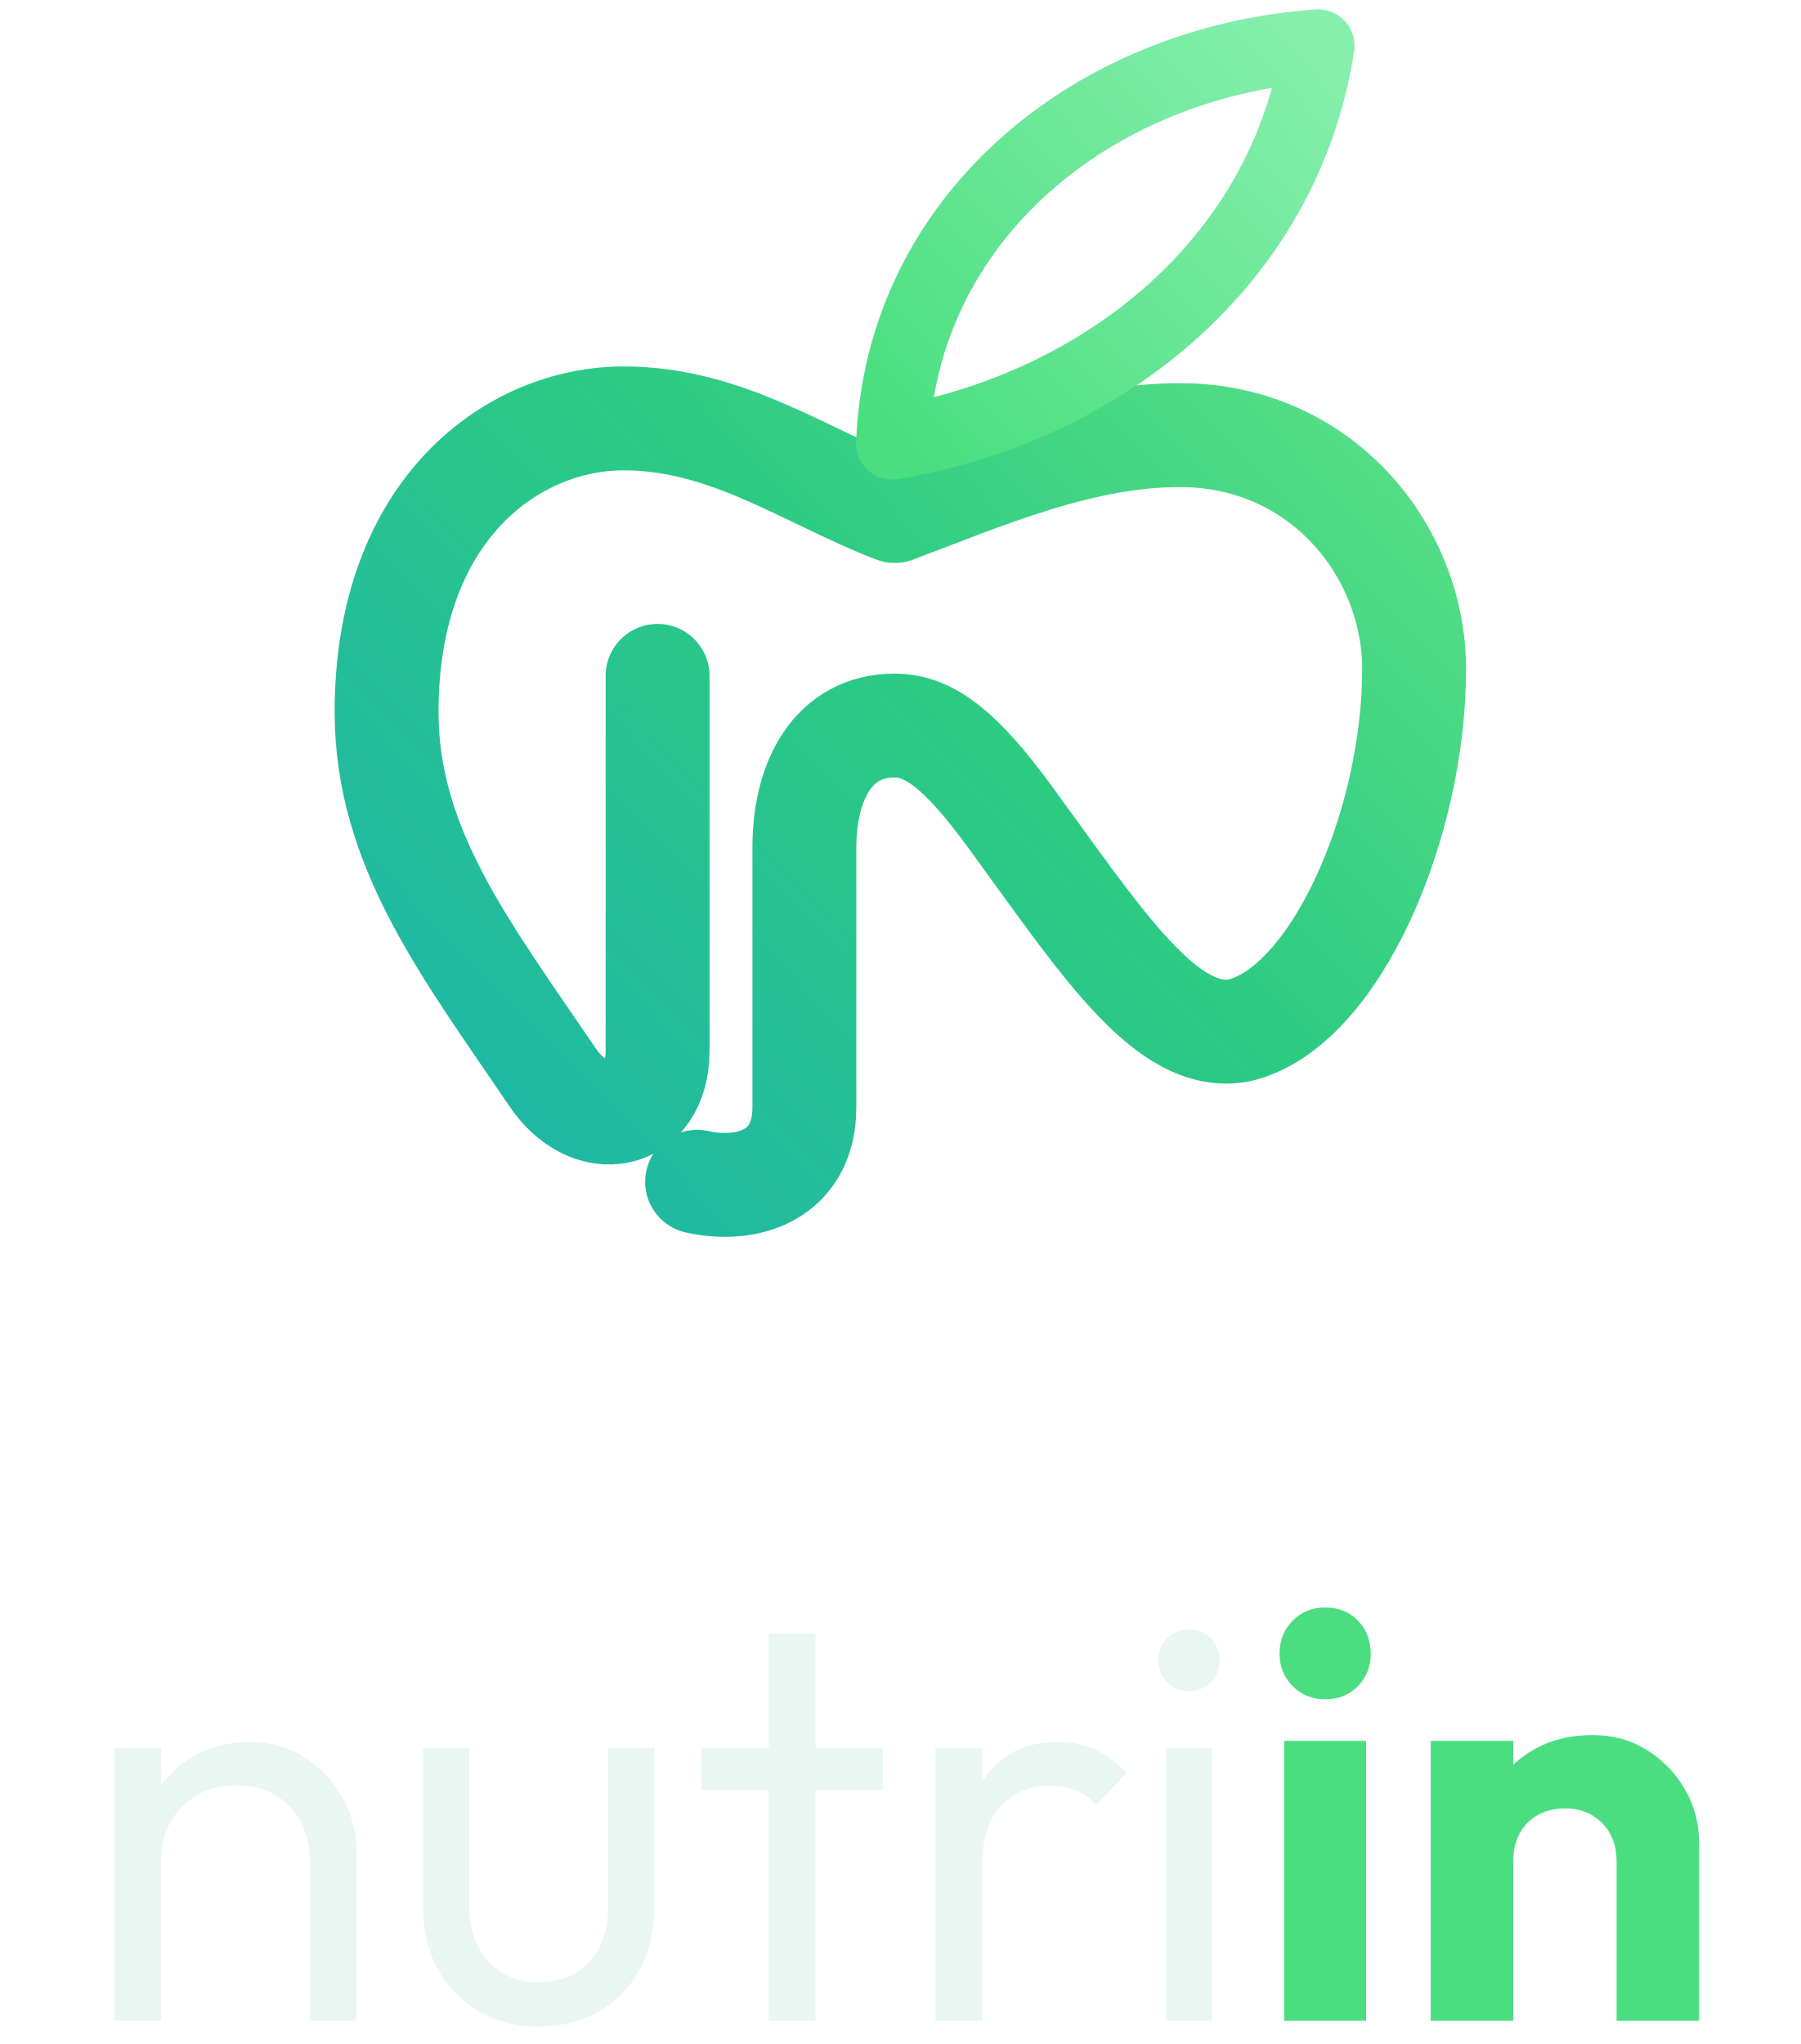
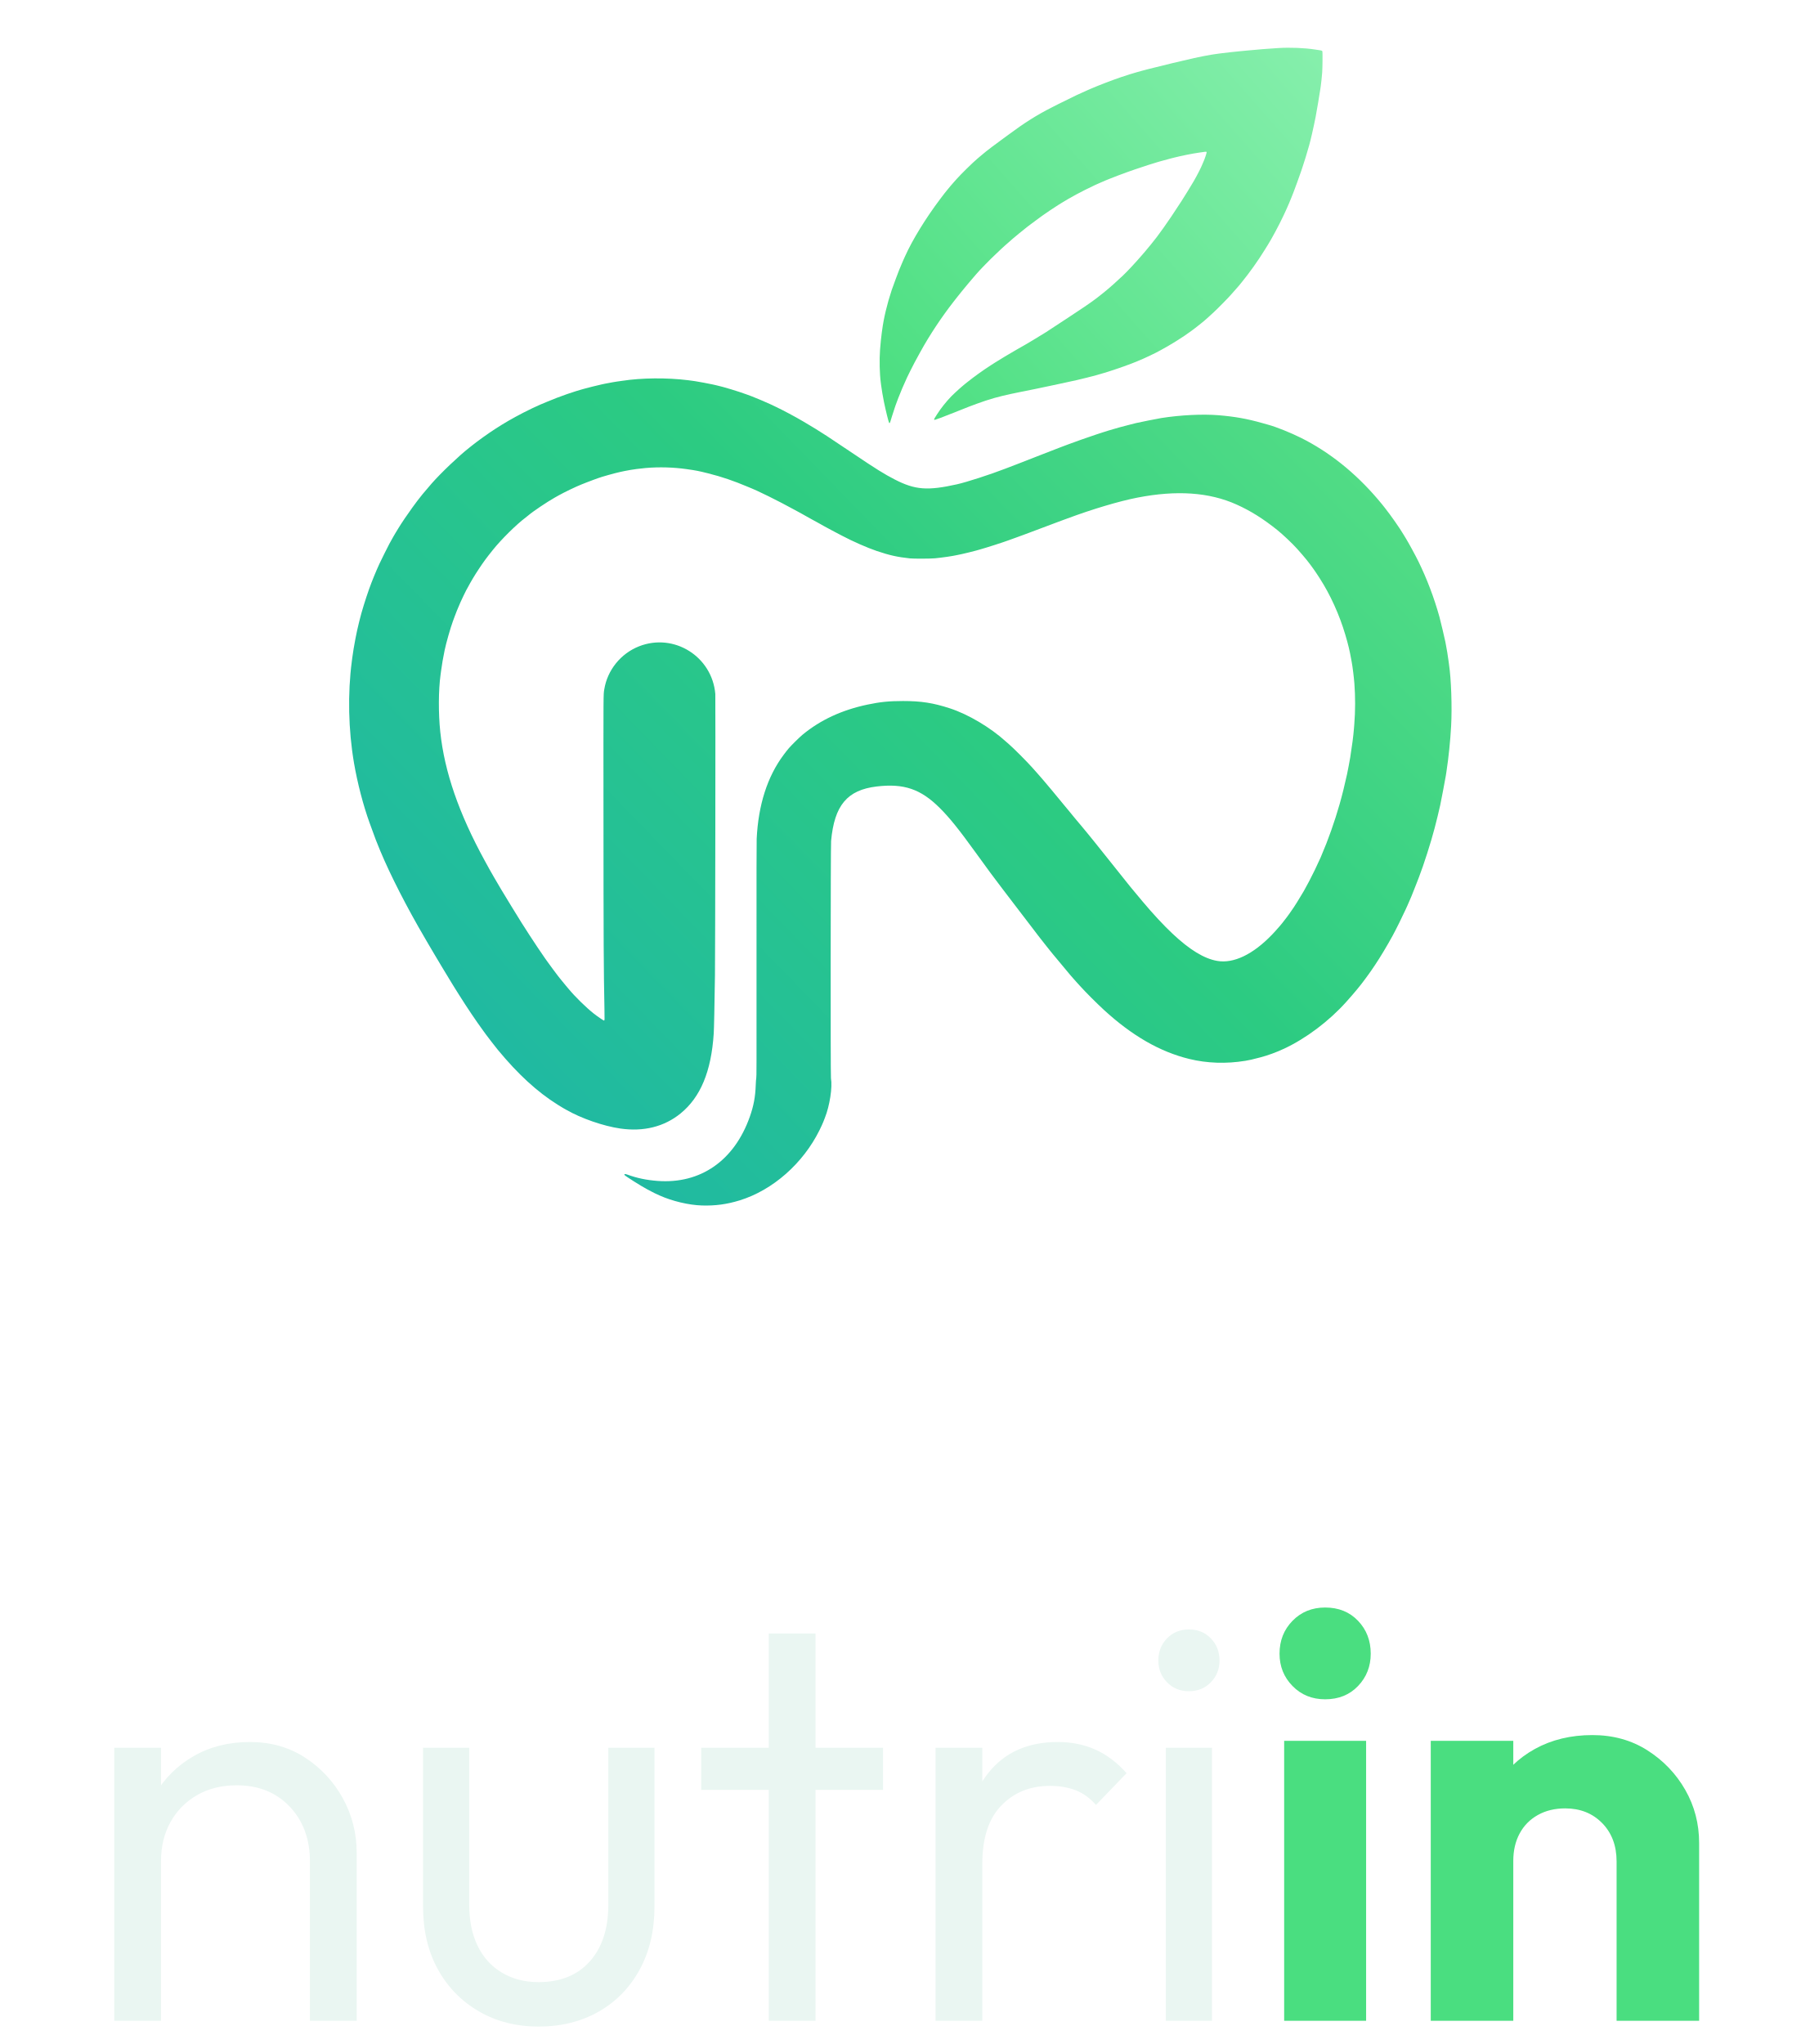
<svg xmlns="http://www.w3.org/2000/svg" viewBox="0 0 1200 1362" role="img" aria-label="Nutriin">
  <defs>
-     <linearGradient id="fs" gradientUnits="userSpaceOnUse" x1="300" y1="1100" x2="1000" y2="420">
+     <linearGradient id="fs" gradientUnits="userSpaceOnUse" x1="300" y1="1120" x2="1020" y2="420">
      <stop offset="0" stop-color="#1FB8A4" />
      <stop offset=".55" stop-color="#2CCB82" />
      <stop offset="1" stop-color="#56DE86" />
    </linearGradient>
-     <linearGradient id="fl" gradientUnits="userSpaceOnUse" x1="600" y1="460" x2="975" y2="110">
+     <linearGradient id="fl" gradientUnits="userSpaceOnUse" x1="600" y1="450" x2="985" y2="110">
      <stop offset="0" stop-color="#4ADE80" />
      <stop offset="1" stop-color="#86EFAC" />
    </linearGradient>
  </defs>
-   <g transform="translate(144.75,-52.30) scale(0.75248)">
-     <path d="M390,668 L390,1000 C390,1062 330,1074 296,1022 C220,910 150,820 150,700 C150,520 262,440 360,440 C452,440 522,492 600,522 C680,492 770,452 862,455 C982,460 1060,560 1060,662 C1060,800 990,962 905,982 C840,994 782,902 700,790 C660,736 632,712 600,712 C546,712 520,760 520,820 L520,1050 C520,1110 470,1126 425,1116" fill="none" stroke="url(#fs)" stroke-width="92" stroke-linecap="round" stroke-linejoin="round" />
-     <path d="M598,462 C606,262 776,124 975,110 C946,300 786,430 598,462 Z" fill="none" stroke="url(#fl)" stroke-width="64.4" stroke-linejoin="round" />
+   <g transform="translate(146.24,-48.80) scale(0.7451)">
+     <path d="M431.42,1143.55 C419.78,1143.19 405.03,1139.69 393.67,1134.60 C389.87,1132.89 388.84,1132.40 386.75,1131.28 C385.56,1130.64 383.57,1129.59 382.33,1128.95 C377.71,1126.55 362.96,1117.26 362.38,1116.38 C361.71,1115.37 362.72,1115.15 364.69,1115.88 C373.11,1118.99 381.96,1120.86 391.83,1121.59 C430.26,1124.46 460.44,1103.48 474.33,1064.25 C477.78,1054.52 479.29,1046.43 479.66,1035.75 C479.77,1032.71 479.91,1030.76 480.11,1029.75 C480.39,1028.32 480.40,1023.13 480.35,923.92 C480.32,848.05 480.35,818.51 480.49,815.67 C481.95,785.33 490.07,760.00 504.55,740.61 C506.51,737.99 506.95,737.42 509.22,734.67 C511.07,732.42 518.85,724.75 521.50,722.56 C537.50,709.34 556.75,700.41 579.67,695.60 C591.04,693.21 598.85,692.43 611.42,692.42 C627.57,692.41 638.36,694.09 653.25,698.94 C669.74,704.31 689.45,716.01 703.48,728.74 C703.99,729.21 705.20,730.26 706.17,731.09 C710.20,734.54 722.77,747.15 727.18,752.18 C727.95,753.05 730.10,755.47 731.96,757.56 C733.82,759.64 735.80,761.92 736.38,762.62 C736.95,763.33 737.94,764.51 738.59,765.24 C741.28,768.33 745.92,773.91 756.34,786.58 C757.17,787.59 758.39,789.05 759.05,789.83 C759.71,790.60 760.70,791.80 761.25,792.49 C761.80,793.18 762.81,794.43 763.50,795.26 C764.19,796.08 765.39,797.54 766.17,798.49 C766.95,799.45 768.16,800.88 768.86,801.68 C769.56,802.49 770.57,803.69 771.11,804.36 C771.64,805.03 772.87,806.52 773.83,807.65 C774.79,808.79 776.11,810.38 776.75,811.18 C777.39,811.99 779.00,813.97 780.33,815.59 C781.66,817.21 783.09,818.97 783.50,819.50 C783.91,820.03 784.88,821.24 785.64,822.19 C788.37,825.58 792.69,830.98 795.62,834.67 C797.26,836.73 799.50,839.53 800.59,840.90 C801.69,842.26 803.07,843.99 803.67,844.75 C804.26,845.51 805.32,846.83 806.01,847.69 C808.29,850.49 813.90,857.51 814.77,858.64 C815.60,859.71 818.36,863.02 825.43,871.44 C835.06,882.89 844.24,892.78 852.25,900.33 C867.73,914.91 880.71,922.83 892.44,924.84 C907.11,927.36 924.49,919.00 941.51,901.24 C943.71,898.95 944.60,897.96 948.34,893.68 C949.67,892.16 951.70,889.63 952.70,888.25 C953.03,887.79 953.88,886.70 954.58,885.83 C955.29,884.96 956.43,883.39 957.13,882.33 C957.82,881.28 958.70,880.00 959.08,879.50 C960.84,877.18 966.07,868.84 969.78,862.45 C972.35,858.02 976.76,849.58 979.64,843.59 C982.12,838.43 984.83,832.60 984.83,832.44 C984.83,832.39 985.22,831.46 985.68,830.38 C991.51,816.95 997.48,800.04 1001.91,784.47 C1004.19,776.44 1006.38,767.61 1008.49,757.92 C1009.18,754.75 1010.88,745.78 1011.34,742.92 C1013.10,731.79 1014.14,723.76 1014.67,717.17 C1014.76,715.93 1014.91,714.05 1015.00,713.00 C1015.94,701.27 1015.96,688.60 1015.07,676.75 C1014.65,671.20 1013.44,661.49 1012.68,657.57 C1012.60,657.12 1012.40,656.04 1012.24,655.17 C1010.85,647.34 1009.56,641.98 1006.99,633.25 C1001.71,615.32 993.47,597.18 983.91,582.42 C981.12,578.11 980.26,576.83 978.61,574.50 C974.10,568.14 970.83,564.10 963.72,556.14 C959.70,551.63 950.79,543.21 946.01,539.41 C933.29,529.26 922.25,522.35 909.75,516.72 C885.31,505.71 856.10,503.67 821.00,510.52 C804.63,513.72 781.14,520.70 758.58,529.08 C756.93,529.70 754.46,530.60 753.08,531.10 C751.71,531.60 750.32,532.11 750.00,532.25 C749.68,532.38 748.37,532.87 747.08,533.34 C744.60,534.25 741.91,535.26 736.67,537.25 C731.31,539.29 728.77,540.24 724.92,541.66 C722.90,542.41 720.27,543.39 719.08,543.84 C717.89,544.29 714.59,545.49 711.75,546.51 C708.91,547.53 705.90,548.61 705.06,548.93 C700.76,550.53 685.70,555.36 680.38,556.84 C679.02,557.22 677.28,557.71 676.50,557.93 C674.35,558.55 666.50,560.47 664.33,560.92 C663.28,561.13 661.37,561.54 660.08,561.82 C655.29,562.88 647.57,564.01 640.00,564.78 C636.24,565.16 620.85,565.22 617.50,564.86 C606.39,563.68 599.30,562.09 587.83,558.22 C579.48,555.40 566.43,549.66 556.67,544.50 C554.88,543.55 552.03,542.06 550.33,541.17 C548.64,540.29 546.01,538.88 544.50,538.06 C542.99,537.23 541.00,536.15 540.08,535.66 C539.17,535.18 538.02,534.52 537.53,534.21 C537.04,533.90 535.39,532.99 533.86,532.18 C532.33,531.37 530.67,530.46 530.17,530.17 C529.27,529.64 527.50,528.66 524.33,526.92 C523.46,526.45 522.38,525.83 521.92,525.55 C521.46,525.28 519.92,524.43 518.50,523.67 C517.08,522.91 515.28,521.93 514.50,521.50 C508.49,518.16 496.76,512.05 491.08,509.30 C481.50,504.66 478.25,503.15 476.17,502.34 C475.66,502.14 473.94,501.43 472.33,500.75 C459.73,495.43 449.39,491.92 437.25,488.85 C428.65,486.68 426.45,486.25 417.75,485.02 C405.92,483.35 393.32,483.00 381.33,484.02 C379.35,484.18 377.46,484.39 373.17,484.92 C370.49,485.24 364.64,486.22 362.25,486.74 C361.15,486.98 359.35,487.37 358.25,487.60 C353.83,488.53 341.59,491.97 338.68,493.09 C338.35,493.21 336.62,493.84 334.83,494.48 C333.05,495.11 330.23,496.17 328.58,496.84 C326.93,497.50 324.65,498.41 323.50,498.86 C318.87,500.69 308.26,505.79 303.42,508.52 C302.41,509.09 300.76,510.02 299.75,510.58 C292.99,514.38 280.23,522.98 276.25,526.41 C275.70,526.89 274.61,527.75 273.83,528.34 C265.55,534.56 252.21,547.73 244.58,557.23 C238.65,564.63 236.42,567.66 231.88,574.50 C228.19,580.06 225.02,585.37 221.97,591.08 C221.34,592.26 220.76,593.31 220.68,593.41 C220.44,593.72 216.38,602.20 215.49,604.25 C212.61,610.90 211.89,612.66 210.23,617.17 C209.64,618.77 208.98,620.57 208.76,621.17 C206.60,626.98 202.65,640.89 201.39,647.08 C200.44,651.77 200.12,653.43 199.59,656.50 C198.98,660.09 198.65,662.24 198.25,665.25 C198.10,666.35 197.88,668.04 197.75,669.00 C195.85,682.80 195.75,703.55 197.51,720.08 C201.31,755.84 214.10,792.85 237.30,835.25 C241.54,843.00 241.77,843.41 245.63,850.12 C247.36,853.14 248.01,854.23 252.02,861.00 C255.23,866.40 267.54,886.51 270.34,890.92 C271.04,892.02 272.46,894.23 273.50,895.83 C274.54,897.44 276.17,899.99 277.13,901.50 C280.08,906.15 289.04,919.54 291.08,922.33 C291.64,923.11 292.55,924.39 293.09,925.17 C294.26,926.88 301.79,937.04 302.84,938.34 C303.25,938.85 304.07,939.89 304.67,940.65 C306.25,942.69 308.89,945.91 310.07,947.25 C310.63,947.89 311.65,949.09 312.33,949.92 C318.07,956.85 327.76,966.36 334.75,971.90 C337.53,974.11 343.44,978.17 343.88,978.17 C344.53,978.17 344.54,978.04 344.35,968.38 C343.63,932.05 343.52,910.56 343.47,793.17 C343.41,681.75 343.38,687.00 344.18,682.02 C346.93,664.79 358.94,649.91 375.29,643.49 C406.53,631.22 440.67,652.58 443.50,686.17 C443.71,688.73 443.42,920.84 443.18,937.58 C442.76,966.37 442.36,985.47 442.07,989.83 C439.87,1023.66 430.27,1046.75 412.40,1061.27 C397.80,1073.13 379.37,1077.74 358.53,1074.74 C343.42,1072.57 323.35,1065.60 310.08,1057.92 C309.26,1057.45 308.06,1056.77 307.42,1056.42 C306.78,1056.06 304.53,1054.70 302.44,1053.38 C284.16,1041.92 267.08,1026.25 248.99,1004.35 C247.12,1002.09 239.80,992.66 238.50,990.83 C238.01,990.15 236.81,988.50 235.84,987.17 C229.65,978.74 221.28,966.30 214.24,955.08 C212.98,953.07 211.07,950.03 210.00,948.33 C208.93,946.64 207.92,944.99 207.75,944.67 C207.58,944.35 206.42,942.43 205.17,940.42 C203.91,938.40 201.21,933.94 199.16,930.50 C197.11,927.06 194.00,921.85 192.25,918.92 C190.49,915.98 188.06,911.86 186.84,909.75 C185.62,907.64 184.26,905.32 183.83,904.58 C167.75,877.19 152.84,848.06 143.79,826.33 C140.40,818.22 139.84,816.74 134.26,801.33 C128.62,785.77 123.38,765.62 120.34,747.83 C115.27,718.11 114.59,685.68 118.41,656.75 C118.54,655.74 118.73,654.28 118.83,653.50 C119.30,649.75 120.66,641.49 121.34,638.25 C121.51,637.43 121.77,636.04 121.92,635.17 C122.26,633.14 124.05,625.07 124.61,623.00 C124.85,622.13 125.25,620.50 125.51,619.39 C126.85,613.62 130.66,601.22 133.89,592.17 C136.32,585.35 140.03,576.28 143.13,569.58 C144.59,566.43 150.71,554.13 151.97,551.83 C152.59,550.69 153.51,549.04 154.00,548.17 C154.49,547.30 155.22,545.98 155.63,545.25 C156.04,544.52 156.90,543.05 157.54,542.00 C158.18,540.95 159.33,539.06 160.09,537.82 C162.77,533.39 168.33,525.17 172.41,519.58 C176.40,514.11 177.43,512.76 179.90,509.68 C180.53,508.89 181.39,507.80 181.82,507.26 C182.58,506.26 187.24,500.80 189.85,497.83 C198.27,488.27 214.06,473.24 223.40,465.91 C224.22,465.27 225.61,464.17 226.49,463.46 C230.51,460.19 240.85,452.81 246.33,449.28 C255.46,443.40 261.33,440.01 272.00,434.45 C276.06,432.34 284.63,428.25 286.75,427.41 C287.85,426.98 290.36,425.92 292.33,425.07 C297.41,422.88 305.85,419.64 311.08,417.87 C316.47,416.04 321.95,414.31 323.75,413.85 C324.85,413.58 326.09,413.23 326.50,413.08 C327.54,412.72 339.34,409.78 341.58,409.33 C342.59,409.12 343.85,408.85 344.39,408.72 C344.92,408.59 346.42,408.31 347.72,408.09 C349.02,407.87 350.79,407.53 351.66,407.35 C352.53,407.17 354.18,406.89 355.33,406.75 C356.48,406.60 358.62,406.30 360.08,406.08 C377.71,403.37 400.03,403.16 419.17,405.52 C421.41,405.80 423.55,406.08 423.92,406.16 C424.28,406.24 425.07,406.35 425.67,406.42 C427.09,406.57 438.47,408.71 441.25,409.34 C442.44,409.62 443.79,409.92 444.25,410.02 C450.43,411.34 464.15,415.50 472.17,418.47 C473.40,418.93 475.32,419.65 476.42,420.06 C479.41,421.17 489.68,425.54 492.75,427.00 C493.67,427.44 495.80,428.45 497.50,429.25 C504.20,432.42 514.77,438.06 522.08,442.37 C531.66,448.02 533.97,449.44 543.17,455.35 C546.21,457.31 557.40,464.77 567.50,471.58 C587.10,484.80 594.82,489.61 604.08,494.35 C622.23,503.65 633.28,504.49 659.67,498.60 C668.20,496.70 688.92,490.00 702.75,484.67 C709.69,481.99 713.36,480.59 715.08,479.94 C716.18,479.53 717.65,478.96 718.33,478.68 C719.02,478.40 720.75,477.72 722.17,477.18 C723.59,476.63 725.43,475.92 726.25,475.59 C727.07,475.26 728.50,474.70 729.42,474.34 C730.33,473.99 732.13,473.28 733.42,472.78 C738.66,470.71 743.30,468.91 747.92,467.15 C749.11,466.69 750.83,466.03 751.75,465.67 C752.67,465.31 754.47,464.63 755.75,464.17 C757.03,463.70 758.46,463.16 758.92,462.97 C761.28,461.98 779.32,455.62 784.33,454.01 C786.40,453.35 788.83,452.55 789.75,452.24 C792.18,451.43 797.50,449.80 800.67,448.92 C802.18,448.50 804.28,447.90 805.33,447.58 C807.28,447.01 810.21,446.24 815.17,445.01 C816.68,444.63 818.78,444.11 819.83,443.84 C822.24,443.23 839.30,439.83 842.33,439.35 C859.67,436.62 879.41,435.66 893.67,436.84 C908.34,438.07 919.10,439.99 932.67,443.83 C934.55,444.37 937.09,445.08 938.32,445.42 C945.33,447.34 958.21,452.52 967.33,457.08 C992.59,469.70 1015.60,488.07 1035.89,511.80 C1037.32,513.47 1039.08,515.57 1039.78,516.46 C1040.49,517.35 1041.64,518.80 1042.33,519.67 C1047.58,526.27 1055.81,538.05 1059.16,543.75 C1059.64,544.57 1060.51,546.00 1061.08,546.92 C1063.39,550.63 1069.76,562.32 1072.31,567.53 C1079.96,583.15 1086.37,600.04 1091.14,617.17 C1091.97,620.13 1096.06,637.38 1096.40,639.33 C1096.54,640.11 1096.80,641.50 1096.98,642.42 C1097.70,646.01 1098.61,651.58 1099.17,655.83 C1099.35,657.25 1099.58,658.90 1099.67,659.50 C1101.66,672.66 1102.53,697.72 1101.59,714.92 C1100.89,727.77 1099.32,743.10 1097.49,755.00 C1097.30,756.24 1097.00,758.15 1096.84,759.25 C1096.42,761.99 1092.44,782.88 1091.81,785.67 C1090.10,793.21 1089.01,797.69 1086.84,806.08 C1083.64,818.45 1077.01,839.18 1072.83,849.92 C1072.08,851.84 1071.11,854.35 1070.67,855.50 C1070.24,856.65 1069.20,859.27 1068.37,861.33 C1067.54,863.40 1066.51,865.98 1066.08,867.08 C1065.65,868.18 1065.08,869.51 1064.81,870.04 C1064.55,870.56 1064.10,871.57 1063.82,872.29 C1063.54,873.00 1062.89,874.48 1062.39,875.58 C1061.89,876.68 1061.17,878.26 1060.79,879.08 C1057.96,885.32 1052.36,896.61 1049.33,902.17 C1044.65,910.78 1037.93,921.98 1033.69,928.25 C1032.63,929.81 1031.16,931.98 1030.42,933.08 C1029.68,934.18 1028.29,936.14 1027.33,937.44 C1026.37,938.73 1025.02,940.56 1024.34,941.51 C1020.65,946.62 1014.85,953.63 1007.75,961.53 C992.30,978.74 971.89,994.11 952.30,1003.28 C945.26,1006.58 937.70,1009.34 930.92,1011.11 C923.27,1013.11 921.44,1013.53 917.51,1014.18 C900.47,1016.98 883.28,1016.41 867.33,1012.50 C841.16,1006.09 816.26,991.78 791.08,968.67 C784.32,962.46 774.57,952.68 769.40,946.93 C768.59,946.02 767.09,944.37 766.08,943.26 C765.07,942.15 763.80,940.72 763.25,940.08 C762.70,939.44 761.72,938.32 761.07,937.58 C759.81,936.17 746.15,919.77 745.17,918.50 C744.85,918.09 743.87,916.88 743.00,915.82 C742.13,914.76 740.67,912.92 739.75,911.75 C737.72,909.13 735.75,906.64 734.50,905.08 C733.98,904.44 732.88,903.02 732.04,901.92 C731.21,900.82 729.34,898.37 727.89,896.47 C720.74,887.15 718.67,884.43 715.67,880.49 C709.90,872.89 705.98,867.76 700.15,860.17 C693.18,851.08 686.83,842.49 676.14,827.67 C661.41,807.25 653.01,796.82 644.34,788.17 C627.25,771.11 612.15,765.95 587.83,768.84 C561.45,771.98 549.96,785.71 547.05,817.58 C546.62,822.31 546.50,1027.36 546.93,1029.75 C548.36,1037.79 545.83,1054.32 541.49,1065.17 C541.15,1066.04 540.47,1067.76 539.99,1069.00 C539.51,1070.24 538.05,1073.42 536.74,1076.08 C522.03,1105.94 494.82,1129.89 465.26,1138.99 C453.81,1142.52 443.41,1143.92 431.42,1143.55Z" fill="url(#fs)" />
+     <path d="M598.95,443.66 C598.43,442.86 595.96,432.87 594.34,425.00 C593.43,420.56 592.25,413.67 591.83,410.25 C591.74,409.52 591.59,408.35 591.50,407.67 C590.44,399.82 590.15,387.32 590.83,378.25 C591.19,373.40 591.96,365.75 592.33,363.42 C592.42,362.87 592.57,361.74 592.68,360.92 C594.07,350.14 597.13,337.31 601.25,324.91 C602.16,322.19 607.44,307.95 607.81,307.21 C608.00,306.84 608.45,305.76 608.82,304.81 C609.38,303.32 610.26,301.22 611.08,299.42 C611.20,299.14 611.69,298.05 612.16,297.00 C612.63,295.95 613.08,294.93 613.17,294.75 C619.78,280.02 631.60,260.75 644.54,243.58 C648.20,238.72 649.00,237.69 651.38,234.82 C652.09,233.95 653.14,232.68 653.71,231.99 C654.28,231.29 655.46,229.94 656.33,228.97 C657.20,228.01 658.58,226.46 659.39,225.53 C662.60,221.83 673.98,210.66 677.75,207.52 C678.21,207.13 679.15,206.34 679.83,205.75 C682.26,203.67 684.86,201.51 685.75,200.83 C686.50,200.26 690.00,197.57 691.19,196.65 C692.10,195.95 697.33,192.08 700.87,189.49 C702.68,188.17 704.74,186.65 705.46,186.12 C720.44,175.01 730.89,168.43 744.83,161.35 C746.25,160.62 748.69,159.39 750.25,158.59 C753.15,157.12 764.19,151.71 766.58,150.58 C768.16,149.85 775.18,146.66 776.50,146.09 C777.00,145.87 778.09,145.39 778.92,145.03 C779.74,144.66 780.60,144.31 780.83,144.24 C781.06,144.18 781.61,143.94 782.05,143.72 C782.49,143.50 783.39,143.13 784.05,142.89 C784.71,142.65 785.70,142.25 786.25,142.00 C786.80,141.75 788.21,141.20 789.38,140.77 C790.56,140.35 791.79,139.86 792.13,139.69 C792.89,139.30 805.29,134.78 806.33,134.50 C806.75,134.39 808.13,133.95 809.42,133.51 C812.24,132.54 816.37,131.24 818.08,130.78 C818.54,130.65 819.82,130.28 820.92,129.95 C822.02,129.63 823.97,129.08 825.25,128.74 C826.53,128.40 828.82,127.80 830.33,127.39 C833.89,126.45 839.39,125.09 851.83,122.08 C859.37,120.25 864.58,119.04 871.75,117.42 C875.55,116.56 884.53,114.80 886.67,114.49 C887.35,114.39 888.55,114.20 889.33,114.07 C890.81,113.82 891.95,113.66 895.17,113.25 C899.94,112.65 901.29,112.49 904.33,112.17 C906.12,111.99 908.63,111.72 909.92,111.59 C911.20,111.45 913.07,111.27 914.08,111.17 C915.09,111.08 916.70,110.92 917.67,110.83 C929.35,109.70 937.28,109.06 946.92,108.47 C957.72,107.80 970.55,108.32 980.17,109.82 C981.31,110.00 983.02,110.26 983.95,110.40 C985.83,110.68 986.29,110.88 986.46,111.50 C986.71,112.36 986.56,126.44 986.27,130.33 C986.00,133.95 985.33,140.35 985.01,142.42 C984.92,142.97 984.77,144.02 984.67,144.75 C984.21,148.24 981.27,165.62 980.40,170.08 C978.56,179.42 975.84,191.36 974.60,195.50 C974.48,195.91 974.21,196.85 974.00,197.58 C972.25,203.78 970.57,209.27 968.92,214.17 C968.44,215.59 967.78,217.58 967.46,218.58 C966.59,221.29 960.73,237.39 960.33,238.18 C960.14,238.55 959.69,239.67 959.33,240.67 C958.98,241.66 958.53,242.79 958.34,243.16 C958.14,243.54 957.77,244.42 957.51,245.13 C957.25,245.84 956.84,246.83 956.62,247.33 C956.23,248.19 955.77,249.22 954.38,252.42 C954.06,253.15 953.46,254.46 953.05,255.33 C952.64,256.20 951.92,257.74 951.45,258.75 C947.82,266.54 940.89,279.46 937.50,284.75 C936.97,285.57 935.81,287.45 934.91,288.92 C929.23,298.23 920.96,309.84 913.92,318.40 C913.18,319.29 912.15,320.55 911.62,321.20 C911.09,321.84 909.66,323.46 908.45,324.80 C907.24,326.13 905.78,327.79 905.20,328.49 C903.09,331.02 893.49,340.82 889.42,344.60 C885.22,348.50 881.61,351.75 880.42,352.70 C879.77,353.22 878.53,354.23 877.65,354.95 C876.77,355.66 875.46,356.70 874.74,357.25 C874.03,357.80 873.06,358.55 872.60,358.92 C872.13,359.28 871.34,359.89 870.83,360.26 C870.33,360.63 869.50,361.24 869.00,361.62 C862.16,366.73 850.18,374.22 841.50,378.83 C839.90,379.68 838.13,380.62 837.58,380.91 C835.82,381.84 829.32,384.93 826.33,386.25 C823.06,387.69 822.40,387.97 822.00,388.09 C821.77,388.15 821.22,388.39 820.78,388.62 C820.33,388.84 819.16,389.31 818.16,389.67 C817.17,390.02 816.07,390.46 815.72,390.63 C814.83,391.08 804.09,394.90 800.17,396.16 C798.38,396.74 796.05,397.49 795.00,397.84 C793.95,398.18 792.37,398.67 791.50,398.92 C790.63,399.17 789.35,399.55 788.67,399.75 C787.98,399.96 786.82,400.29 786.08,400.50 C785.35,400.71 784.41,400.98 784.00,401.10 C782.02,401.70 769.80,404.76 766.83,405.40 C765.78,405.63 763.90,406.04 762.67,406.31 C758.01,407.35 756.47,407.68 752.25,408.57 C749.87,409.08 745.44,410.02 742.42,410.67 C734.24,412.43 725.21,414.29 716.58,415.99 C704.04,418.46 694.56,420.78 687.58,423.09 C686.67,423.39 685.47,423.76 684.92,423.92 C683.64,424.27 670.83,428.91 670.16,429.25 C669.88,429.40 668.44,429.97 666.95,430.53 C665.47,431.08 664.18,431.59 664.08,431.67 C663.99,431.74 662.68,432.26 661.17,432.82 C659.67,433.39 658.35,433.91 658.26,433.99 C658.16,434.07 656.32,434.78 654.17,435.58 C652.01,436.38 650.10,437.13 649.92,437.24 C649.40,437.57 640.53,440.85 639.90,440.95 C639.12,441.08 638.99,440.67 639.51,439.69 C640.11,438.56 643.19,433.84 644.64,431.83 C648.66,426.27 653.72,420.48 657.78,416.83 C658.95,415.78 660.54,414.32 661.33,413.58 C662.11,412.85 663.13,411.95 663.59,411.59 C664.04,411.23 664.80,410.59 665.26,410.17 C665.73,409.76 666.56,409.07 667.10,408.64 C667.64,408.21 668.49,407.53 668.99,407.14 C675.08,402.28 683.34,396.36 689.71,392.28 C690.89,391.53 692.65,390.40 693.63,389.77 C697.36,387.38 706.90,381.64 711.27,379.17 C712.16,378.66 713.76,377.74 714.82,377.11 C715.88,376.48 716.88,375.92 717.03,375.86 C717.93,375.51 735.12,365.24 739.08,362.67 C742.90,360.20 744.37,359.24 751.92,354.25 C755.12,352.14 758.67,349.81 759.80,349.08 C769.07,343.07 779.62,335.88 783.08,333.21 C783.73,332.71 784.81,331.89 785.50,331.38 C786.19,330.87 787.02,330.22 787.35,329.93 C787.68,329.65 788.34,329.12 788.83,328.75 C789.32,328.38 790.07,327.78 790.51,327.42 C790.94,327.05 791.77,326.38 792.34,325.92 C796.31,322.72 802.33,317.35 808.14,311.84 C811.99,308.19 819.08,300.60 824.49,294.33 C825.79,292.82 827.23,291.15 827.69,290.63 C828.57,289.61 831.11,286.55 833.20,283.99 C834.27,282.67 836.02,280.46 838.46,277.33 C840.89,274.22 847.62,264.72 851.44,259.00 C854.84,253.91 857.62,249.69 860.52,245.20 C863.21,241.04 869.06,231.52 871.30,227.67 C874.43,222.29 877.99,215.31 879.22,212.14 C879.63,211.08 880.14,209.88 880.35,209.48 C880.98,208.25 882.88,202.62 882.90,201.92 C882.92,201.05 882.77,201.03 879.55,201.50 C878.19,201.70 876.63,201.92 876.08,202.00 C869.81,202.89 860.49,204.76 853.58,206.52 C852.48,206.80 851.28,207.10 850.92,207.19 C849.88,207.44 842.37,209.48 841.25,209.82 C840.70,209.99 839.54,210.33 838.67,210.58 C834.39,211.83 828.02,213.88 823.00,215.61 C821.30,216.20 819.54,216.78 819.08,216.90 C817.96,217.20 803.95,222.26 803.28,222.61 C802.99,222.76 801.46,223.36 799.88,223.94 C798.30,224.51 796.77,225.11 796.47,225.26 C796.18,225.42 795.15,225.83 794.19,226.19 C793.23,226.54 792.37,226.90 792.27,226.97 C792.17,227.05 791.82,227.21 791.50,227.33 C791.18,227.45 790.24,227.84 789.42,228.20 C788.59,228.56 787.39,229.09 786.75,229.37 C786.11,229.65 785.11,230.09 784.54,230.35 C783.97,230.62 783.47,230.83 783.43,230.83 C783.28,230.83 777.88,233.45 774.08,235.37 C768.52,238.18 763.61,240.82 759.17,243.40 C755.44,245.57 755.15,245.75 753.42,246.83 C752.50,247.40 751.07,248.29 750.25,248.80 C746.94,250.85 739.13,256.08 736.75,257.83 C736.29,258.16 734.98,259.11 733.83,259.92 C731.98,261.24 727.44,264.61 725.07,266.42 C724.59,266.78 723.42,267.68 722.47,268.40 C721.53,269.12 720.49,269.95 720.17,270.24 C719.85,270.53 719.15,271.10 718.61,271.51 C716.68,272.99 716.40,273.21 715.17,274.26 C714.48,274.84 713.50,275.66 713.00,276.07 C710.04,278.49 708.79,279.56 706.14,281.94 C704.52,283.39 702.65,285.03 701.99,285.58 C701.33,286.13 700.03,287.33 699.09,288.25 C698.16,289.17 696.05,291.16 694.41,292.69 C689.54,297.20 679.24,307.75 677.02,310.50 C676.69,310.91 675.52,312.27 674.42,313.51 C672.18,316.06 670.47,318.06 669.28,319.56 C668.84,320.11 668.24,320.84 667.95,321.17 C667.66,321.51 666.85,322.48 666.17,323.33 C665.48,324.18 664.50,325.37 663.99,325.98 C663.19,326.95 661.10,329.55 659.58,331.48 C657.74,333.83 656.85,334.96 656.42,335.52 C645.80,349.13 634.96,365.50 627.24,379.58 C626.99,380.04 626.54,380.85 626.23,381.38 C625.92,381.92 625.67,382.38 625.67,382.42 C625.67,382.45 625.41,382.92 625.11,383.45 C624.14,385.12 623.67,385.99 621.72,389.67 C619.92,393.08 615.81,401.27 614.94,403.18 C611.77,410.20 610.83,412.30 610.83,412.41 C610.83,412.45 610.64,412.91 610.41,413.43 C609.25,415.96 604.84,427.24 604.60,428.29 C604.54,428.54 604.16,429.69 603.76,430.83 C603.09,432.75 602.66,434.07 601.58,437.54 C600.74,440.23 600.37,441.45 600.10,442.36 C599.69,443.75 599.30,444.19 598.95,443.66Z" fill="url(#fl)" />
  </g>
  <g transform="translate(50,1346.538) scale(0.3846154)">
    <path d="M407 0L407 -276Q407 -334 372 -371Q337 -408 280 -408Q241 -408 211.5 -391Q182 -374 165.5 -344.5Q149 -315 149 -277L114 -296Q114 -350 138.5 -392Q163 -434 205.5 -458.5Q248 -483 303 -483Q357 -483 398.5 -456Q440 -429 464 -385.5Q488 -342 488 -291L488 0ZM68 0L68 -473L149 -473L149 0ZM803 10Q745 10 699.5 -16.5Q654 -43 628.5 -89.5Q603 -136 603 -198L603 -473L683 -473L683 -201Q683 -160 697.5 -130Q712 -100 739.5 -83.5Q767 -67 803 -67Q860 -67 892 -103Q924 -139 924 -201L924 -473L1004 -473L1004 -198Q1004 -136 978.5 -89Q953 -42 907.5 -16Q862 10 803 10ZM1202 0L1202 -671L1283 -671L1283 0ZM1085 -400L1085 -473L1400 -473L1400 -400ZM1491 0L1491 -473L1572 -473L1572 0ZM1572 -272L1540 -286Q1540 -376 1582.5 -429.5Q1625 -483 1703 -483Q1738 -483 1767.5 -470Q1797 -457 1822 -429L1769 -374Q1753 -392 1733.5 -399.5Q1714 -407 1689 -407Q1638 -407 1605 -373Q1572 -339 1572 -272ZM1890 0L1890 -473L1970 -473L1970 0ZM1930 -571Q1907 -571 1892 -586.5Q1877 -602 1877 -624Q1877 -647 1892 -662.5Q1907 -678 1930 -678Q1953 -678 1968 -662.5Q1983 -647 1983 -624Q1983 -602 1968 -586.5Q1953 -571 1930 -571Z" fill="#EAF6F2" />
    <g transform="translate(2039,0)">
      <path d="M56 0L56 -485L198 -485L198 0ZM127 -557Q93 -557 70.5 -580Q48 -603 48 -636Q48 -670 70.5 -693Q93 -716 127 -716Q162 -716 184 -693Q206 -670 206 -636Q206 -603 184 -580Q162 -557 127 -557ZM632 0L632 -276Q632 -317 607 -342.5Q582 -368 543 -368Q516 -368 495.5 -356.5Q475 -345 464 -324.5Q453 -304 453 -277L397 -304Q397 -361 422 -404Q447 -447 490.5 -471Q534 -495 590 -495Q644 -495 685.5 -468.5Q727 -442 751 -400Q775 -358 775 -308L775 0ZM310 0L310 -485L453 -485L453 0Z" fill="#4ADE80" />
    </g>
  </g>
</svg>
